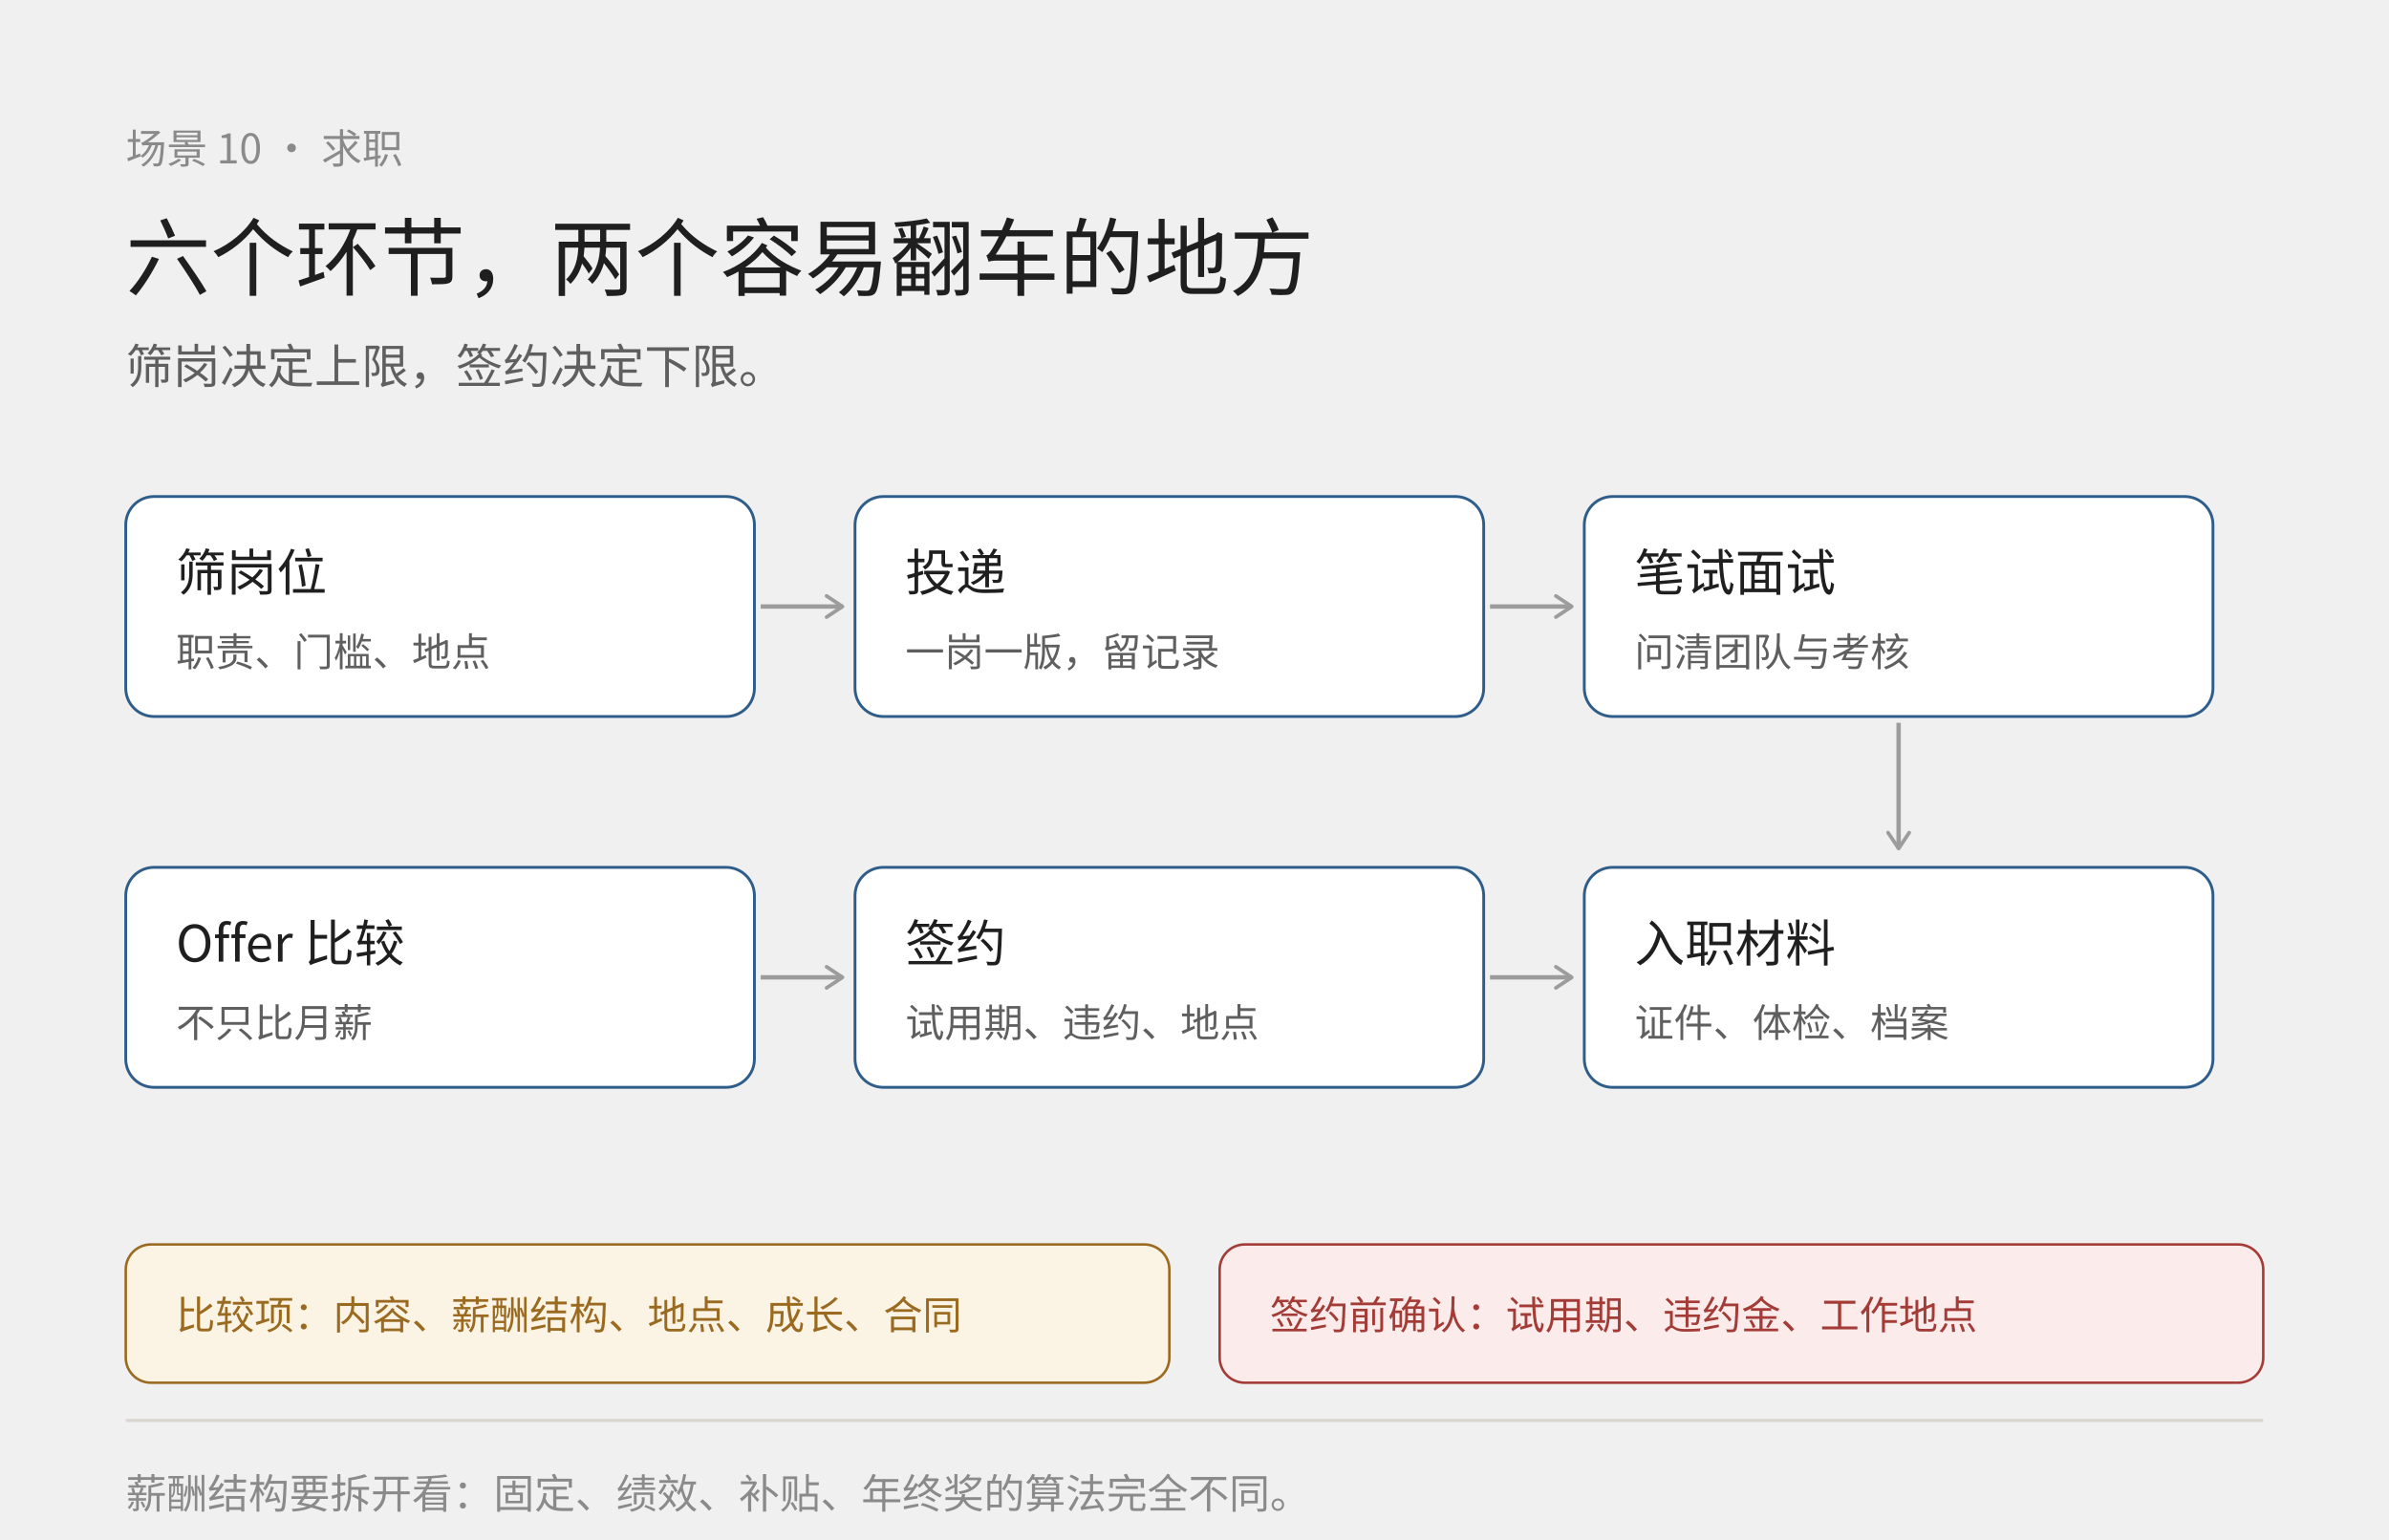
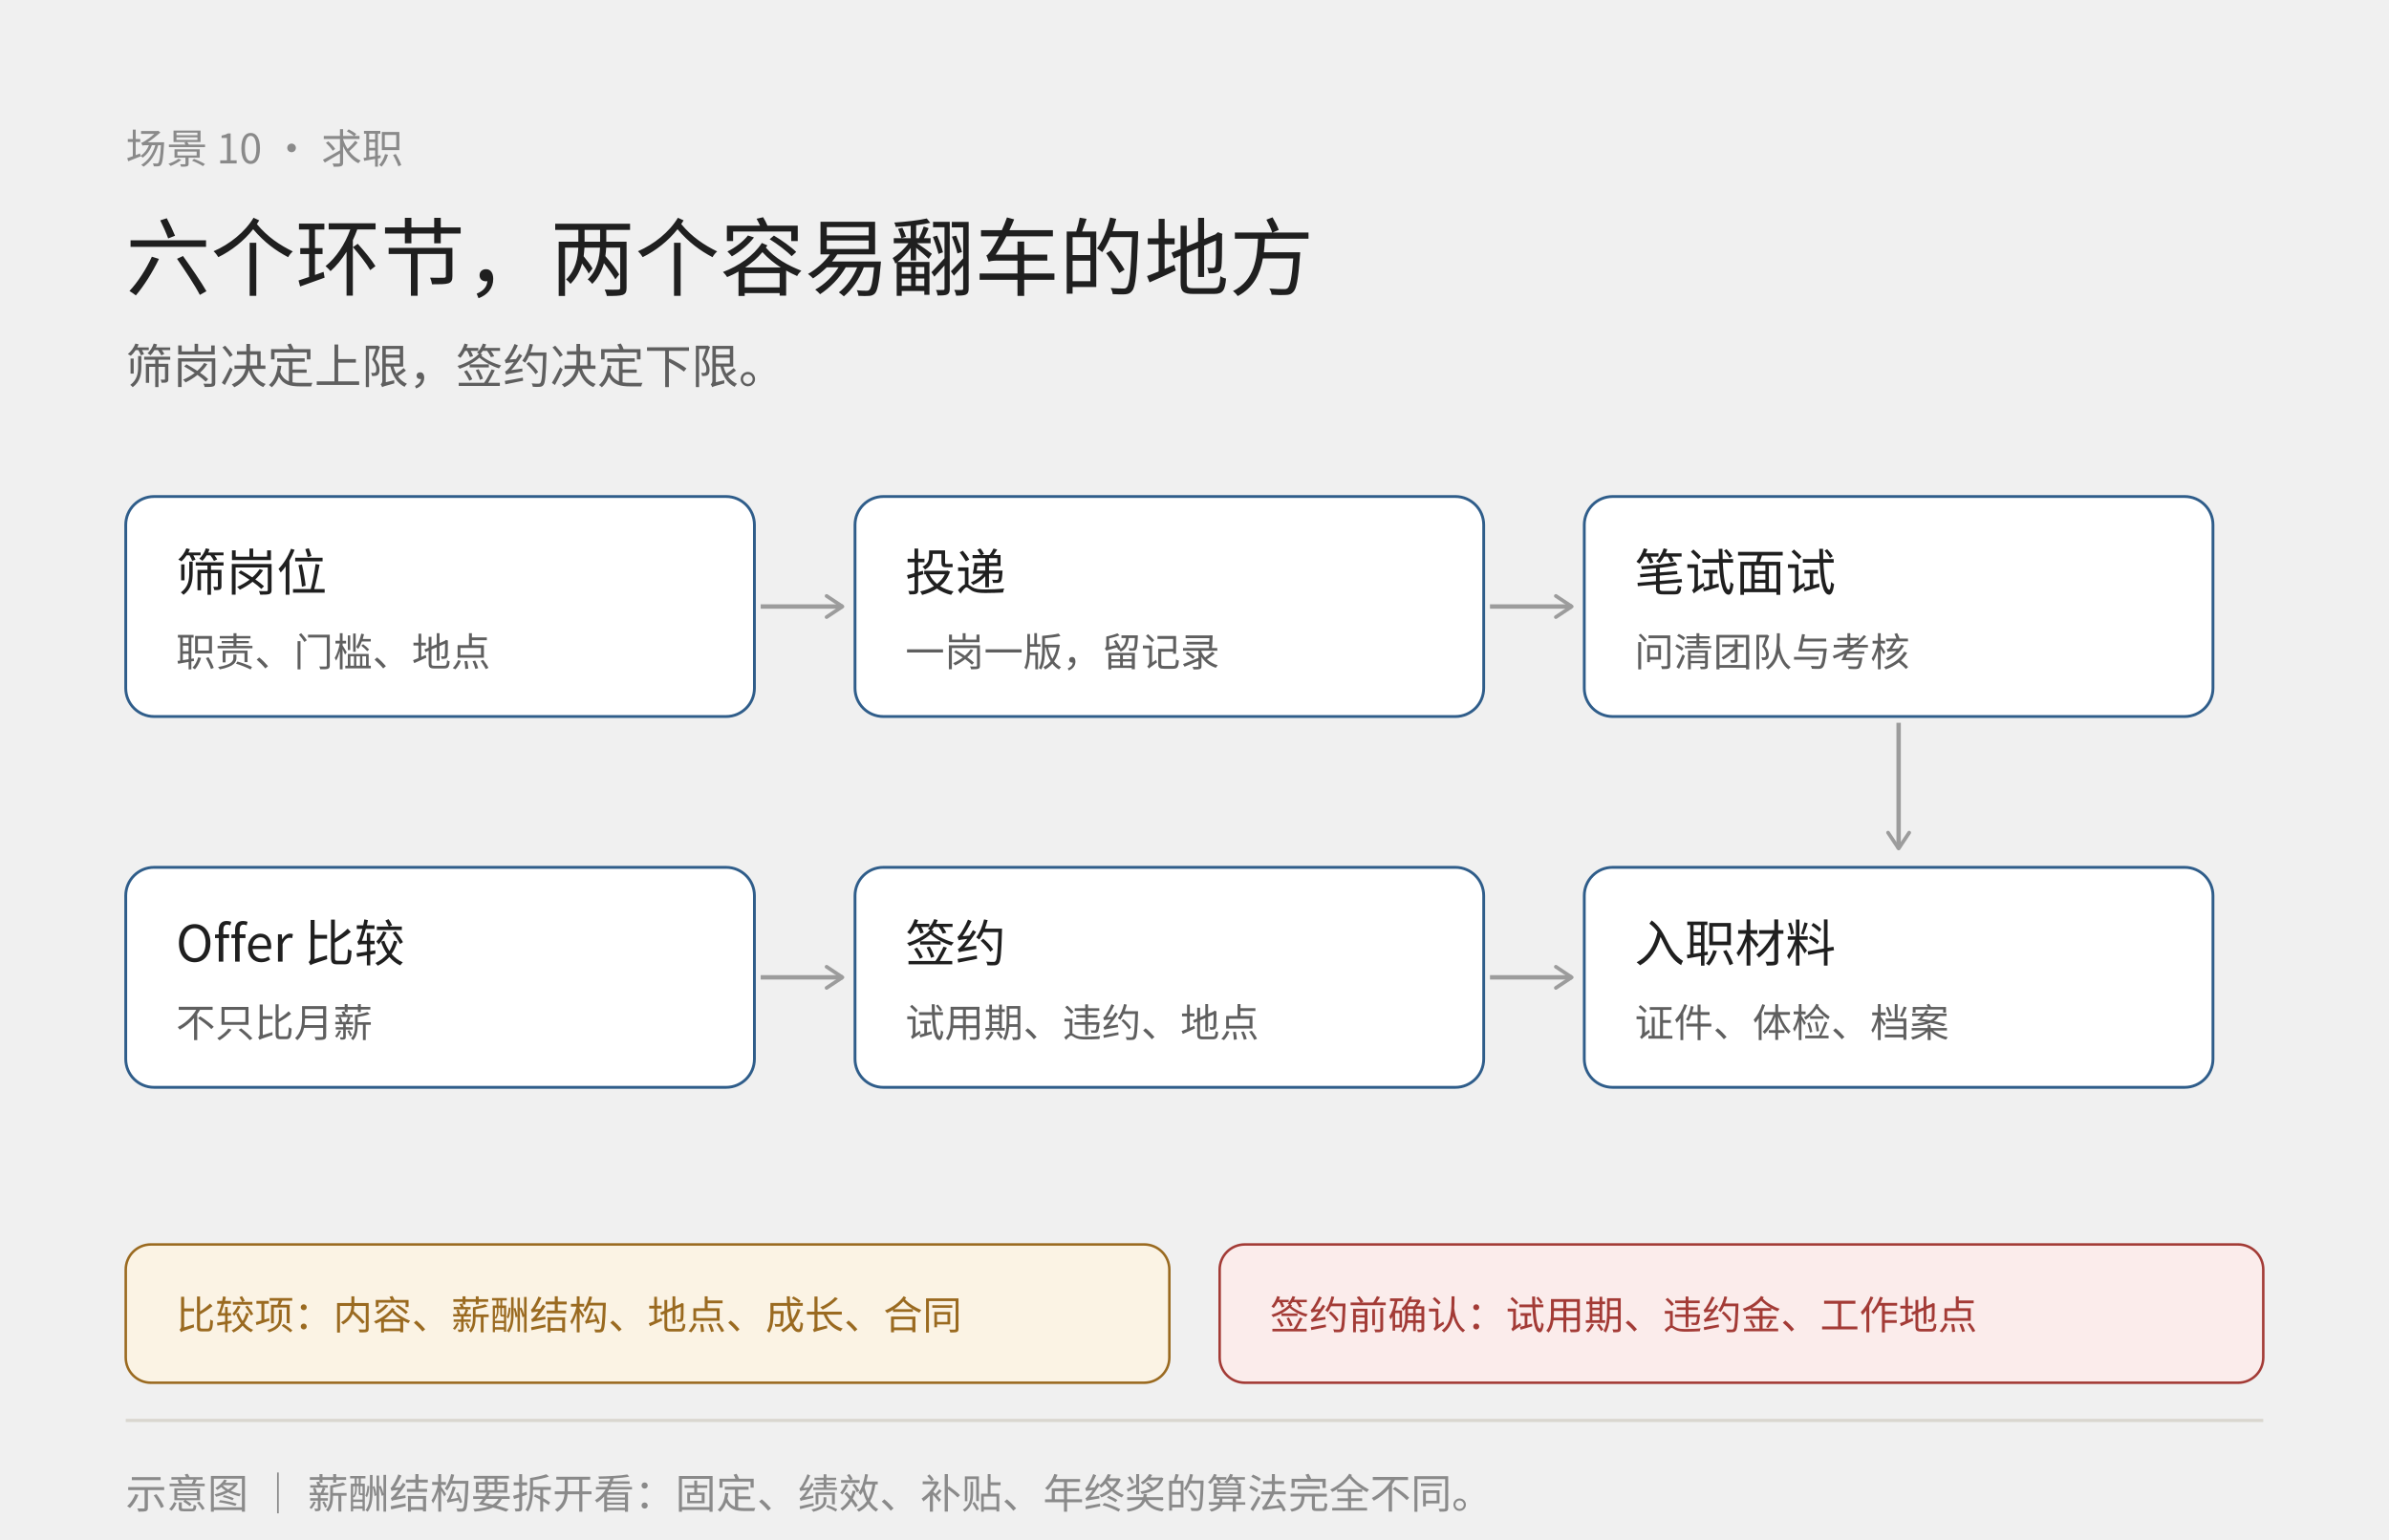
<svg xmlns="http://www.w3.org/2000/svg" viewBox="0 0 760 490" width="760" height="490" font-family="PingFang SC, Noto Sans CJK SC, Source Han Sans SC, Microsoft YaHei, sans-serif">
  <defs>
    <marker id="a" viewBox="0 0 10 10" refX="8" refY="5" markerWidth="6" markerHeight="6" orient="auto-start-reverse">
      <path d="M2 1L8 5L2 9" fill="none" stroke="#9c9c9c" stroke-width="1.4" stroke-linecap="round" stroke-linejoin="round" />
    </marker>
  </defs>
  <text x="40" y="52" font-size="13" fill="#8a8a8a" font-weight="400" text-anchor="start">场景 10 · 求职</text>
  <text x="40" y="92" font-size="27" fill="#1f1f1f" font-weight="500" text-anchor="start">六个环节，两个容易翻车的地方</text>
  <text x="40" y="122" font-size="15" fill="#5f5f5f" font-weight="400" text-anchor="start">筛岗决定上限，签约决定下限。</text>
  <rect x="40" y="158" width="200" height="70" rx="9" fill="#ffffff" stroke="#2f5d8a" stroke-width="0.9" />
  <text x="56" y="188" font-size="16" fill="#1f1f1f" font-weight="500" text-anchor="start">筛岗位</text>
  <text x="56" y="212" font-size="12.5" fill="#5f5f5f" font-weight="400" text-anchor="start">职责、门槛、地点</text>
  <path d="M242 193 L268 193" fill="none" stroke="#9c9c9c" stroke-width="1.4" marker-end="url(#a)" />
  <rect x="272" y="158" width="200" height="70" rx="9" fill="#ffffff" stroke="#2f5d8a" stroke-width="0.9" />
  <text x="288" y="188" font-size="16" fill="#1f1f1f" font-weight="500" text-anchor="start">投递</text>
  <text x="288" y="212" font-size="12.5" fill="#5f5f5f" font-weight="400" text-anchor="start">一岗一版，留记录</text>
  <path d="M474 193 L500 193" fill="none" stroke="#9c9c9c" stroke-width="1.4" marker-end="url(#a)" />
  <rect x="504" y="158" width="200" height="70" rx="9" fill="#ffffff" stroke="#2f5d8a" stroke-width="0.9" />
  <text x="520" y="188" font-size="16" fill="#1f1f1f" font-weight="500" text-anchor="start">笔试面试</text>
  <text x="520" y="212" font-size="12.5" fill="#5f5f5f" font-weight="400" text-anchor="start">问清团队与考核</text>
  <path d="M604 230 L604 270" fill="none" stroke="#9c9c9c" stroke-width="1.4" marker-end="url(#a)" />
  <rect x="40" y="276" width="200" height="70" rx="9" fill="#ffffff" stroke="#2f5d8a" stroke-width="0.9" />
  <text x="56" y="306" font-size="16" fill="#1f1f1f" font-weight="500" text-anchor="start">Offer 比较</text>
  <text x="56" y="330" font-size="12.5" fill="#5f5f5f" font-weight="400" text-anchor="start">不只比月薪</text>
  <path d="M242 311 L268 311" fill="none" stroke="#9c9c9c" stroke-width="1.4" marker-end="url(#a)" />
  <rect x="272" y="276" width="200" height="70" rx="9" fill="#ffffff" stroke="#2f5d8a" stroke-width="0.9" />
  <text x="288" y="306" font-size="16" fill="#1f1f1f" font-weight="500" text-anchor="start">签约</text>
  <text x="288" y="330" font-size="12.5" fill="#5f5f5f" font-weight="400" text-anchor="start">试用期、违约、地点</text>
  <path d="M474 311 L500 311" fill="none" stroke="#9c9c9c" stroke-width="1.4" marker-end="url(#a)" />
  <rect x="504" y="276" width="200" height="70" rx="9" fill="#ffffff" stroke="#2f5d8a" stroke-width="0.9" />
  <text x="520" y="306" font-size="16" fill="#1f1f1f" font-weight="500" text-anchor="start">入职材料</text>
  <text x="520" y="330" font-size="12.5" fill="#5f5f5f" font-weight="400" text-anchor="start">证件、体检、档案</text>
  <rect x="40" y="396" width="332" height="44" rx="8" fill="#fbf3e4" stroke="#9a6a20" stroke-width="0.8" />
  <text x="56" y="423" font-size="12.5" fill="#9a6a20" font-weight="400" text-anchor="start">比较项：内容、薪酬结构、地点、成长、合同</text>
  <rect x="388" y="396" width="332" height="44" rx="8" fill="#fbeceb" stroke="#a33b36" stroke-width="0.8" />
  <text x="404" y="423" font-size="12.5" fill="#a33b36" font-weight="400" text-anchor="start">签约前确认：试用期、违约金、工作地点</text>
  <line x1="40" y1="452" x2="720" y2="452" stroke="#d9d6cf" stroke-width="1" />
-   <text x="40" y="480" font-size="13" fill="#8a8a8a" font-weight="400" text-anchor="start">薪酬结构要拆开看：固定、绩效、补贴、年终奖的算法完全不同。</text>
+   <text x="40" y="480" font-size="13" fill="#8a8a8a" font-weight="400" text-anchor="start">示意图 ｜ 薪酬结构要拆开看：固定、绩效、补贴、年终奖的算法完全不同。</text>
</svg>
